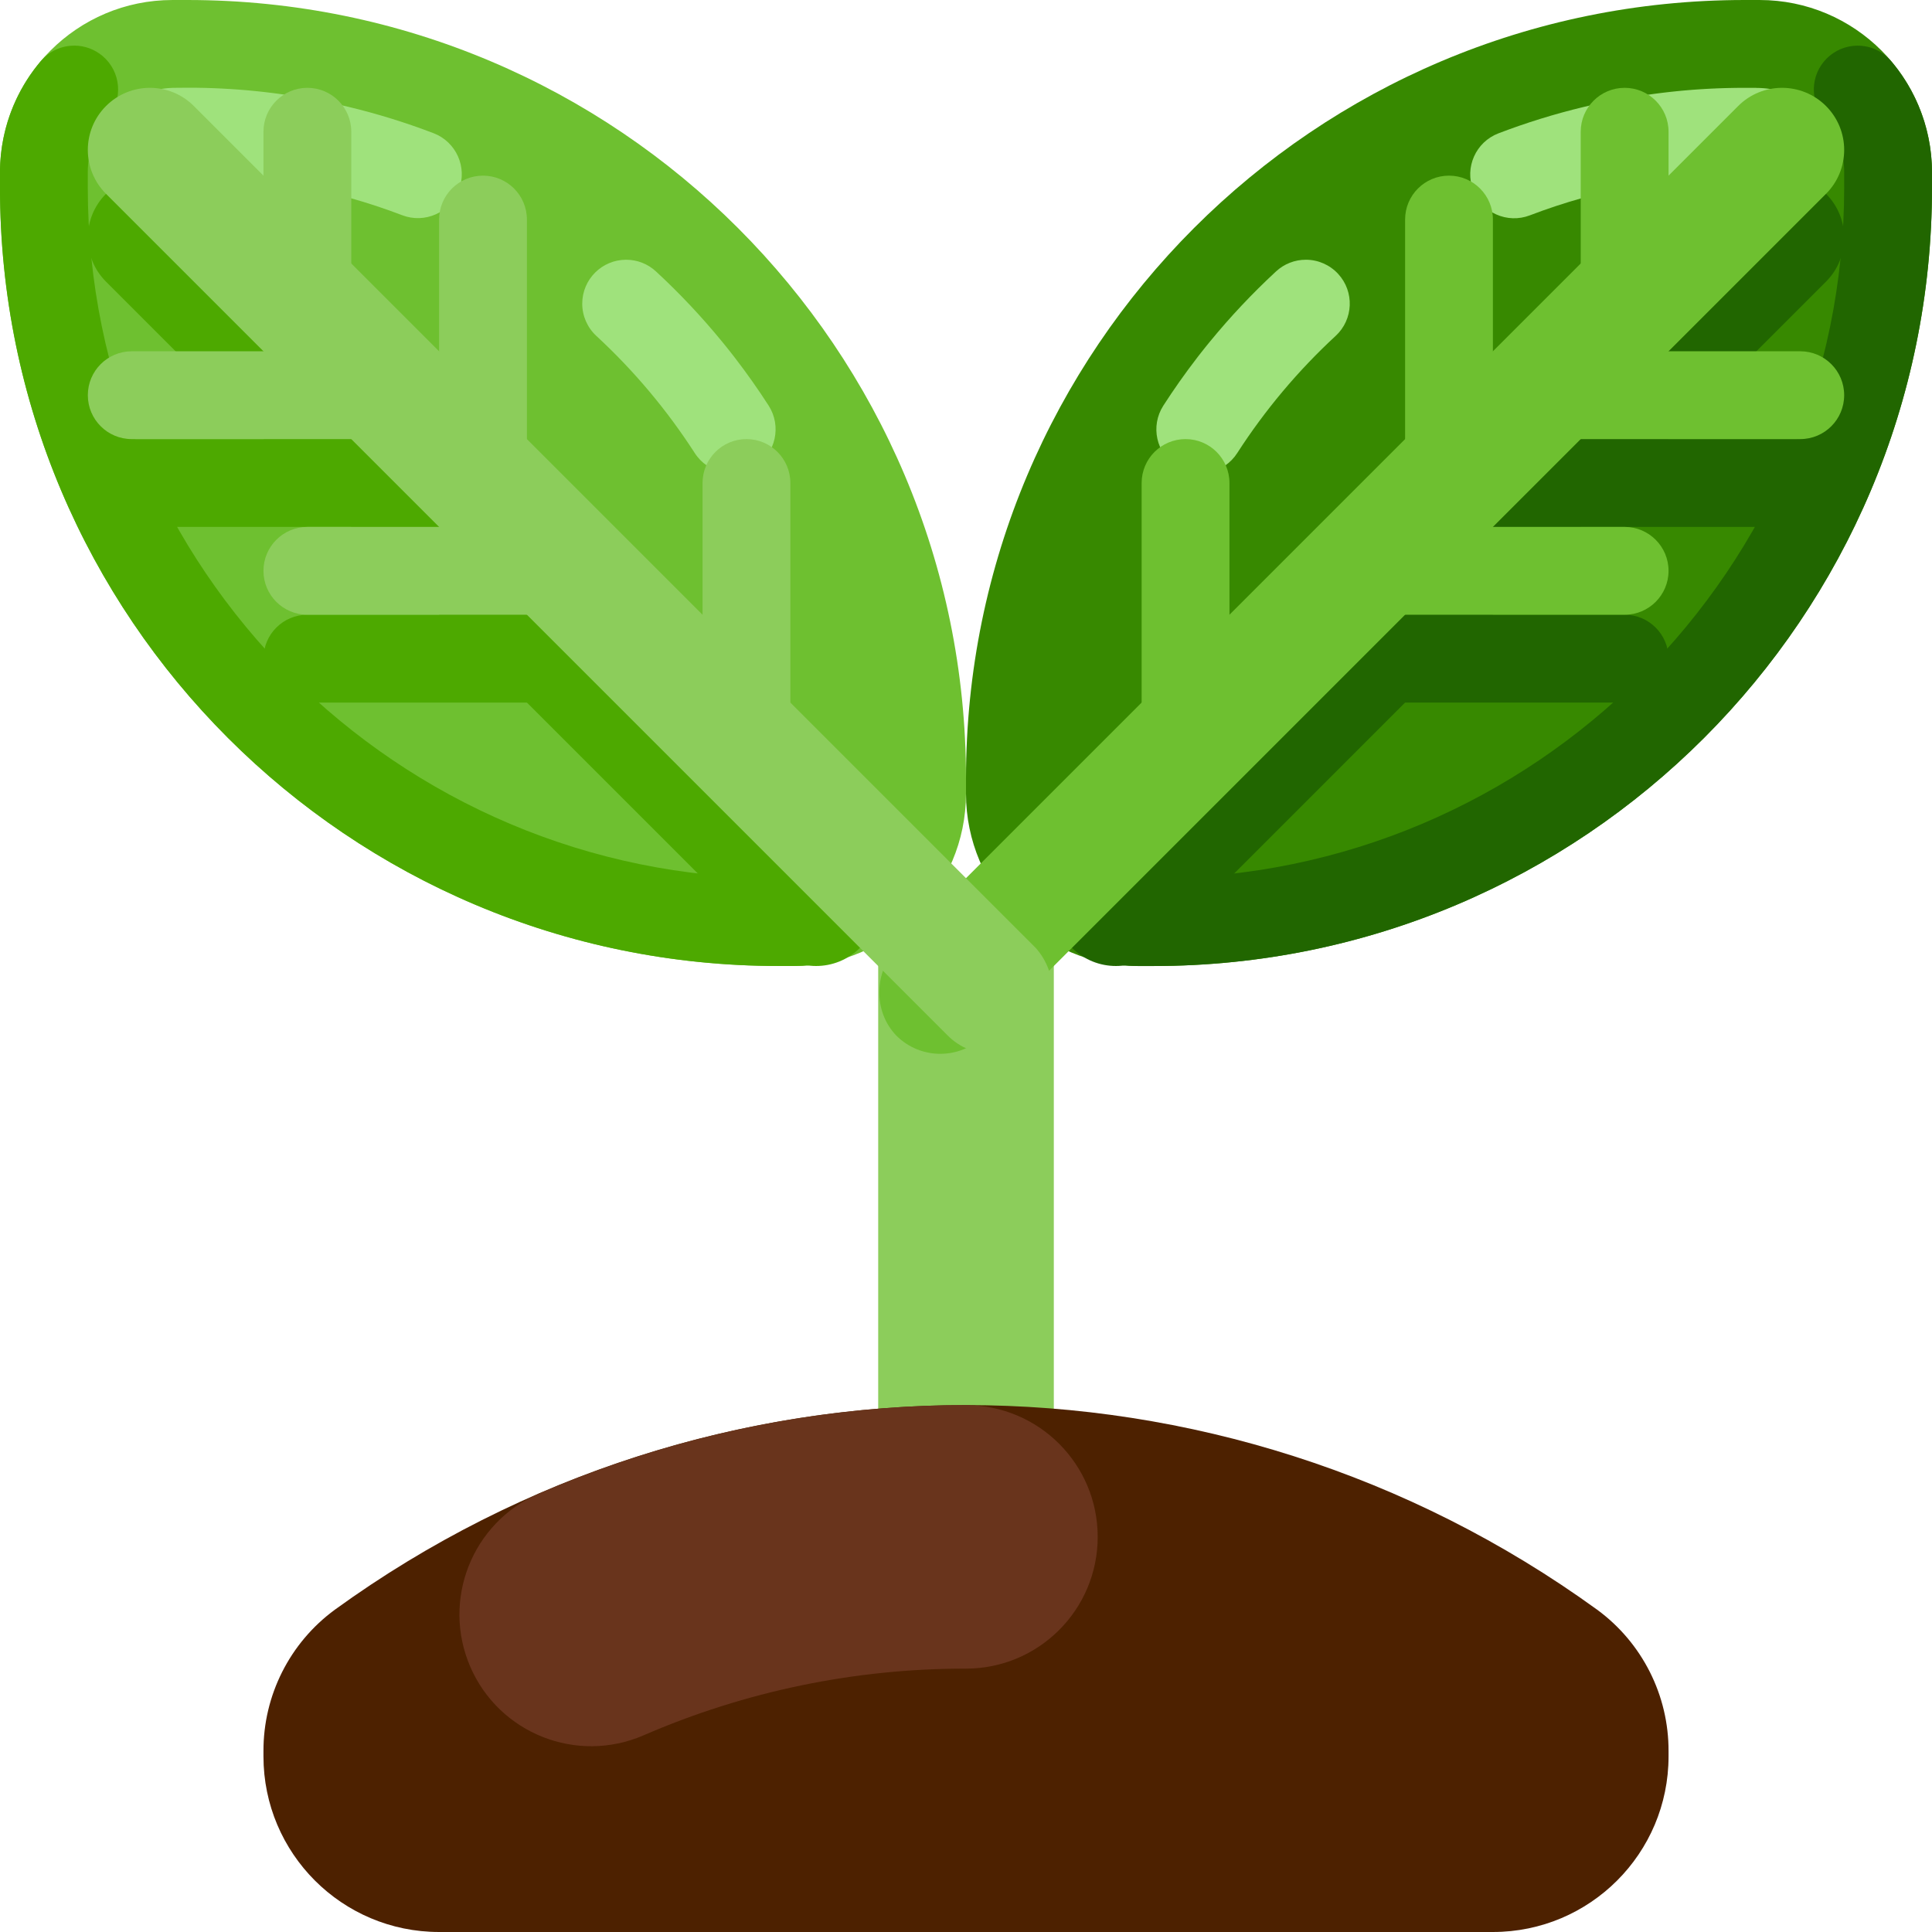
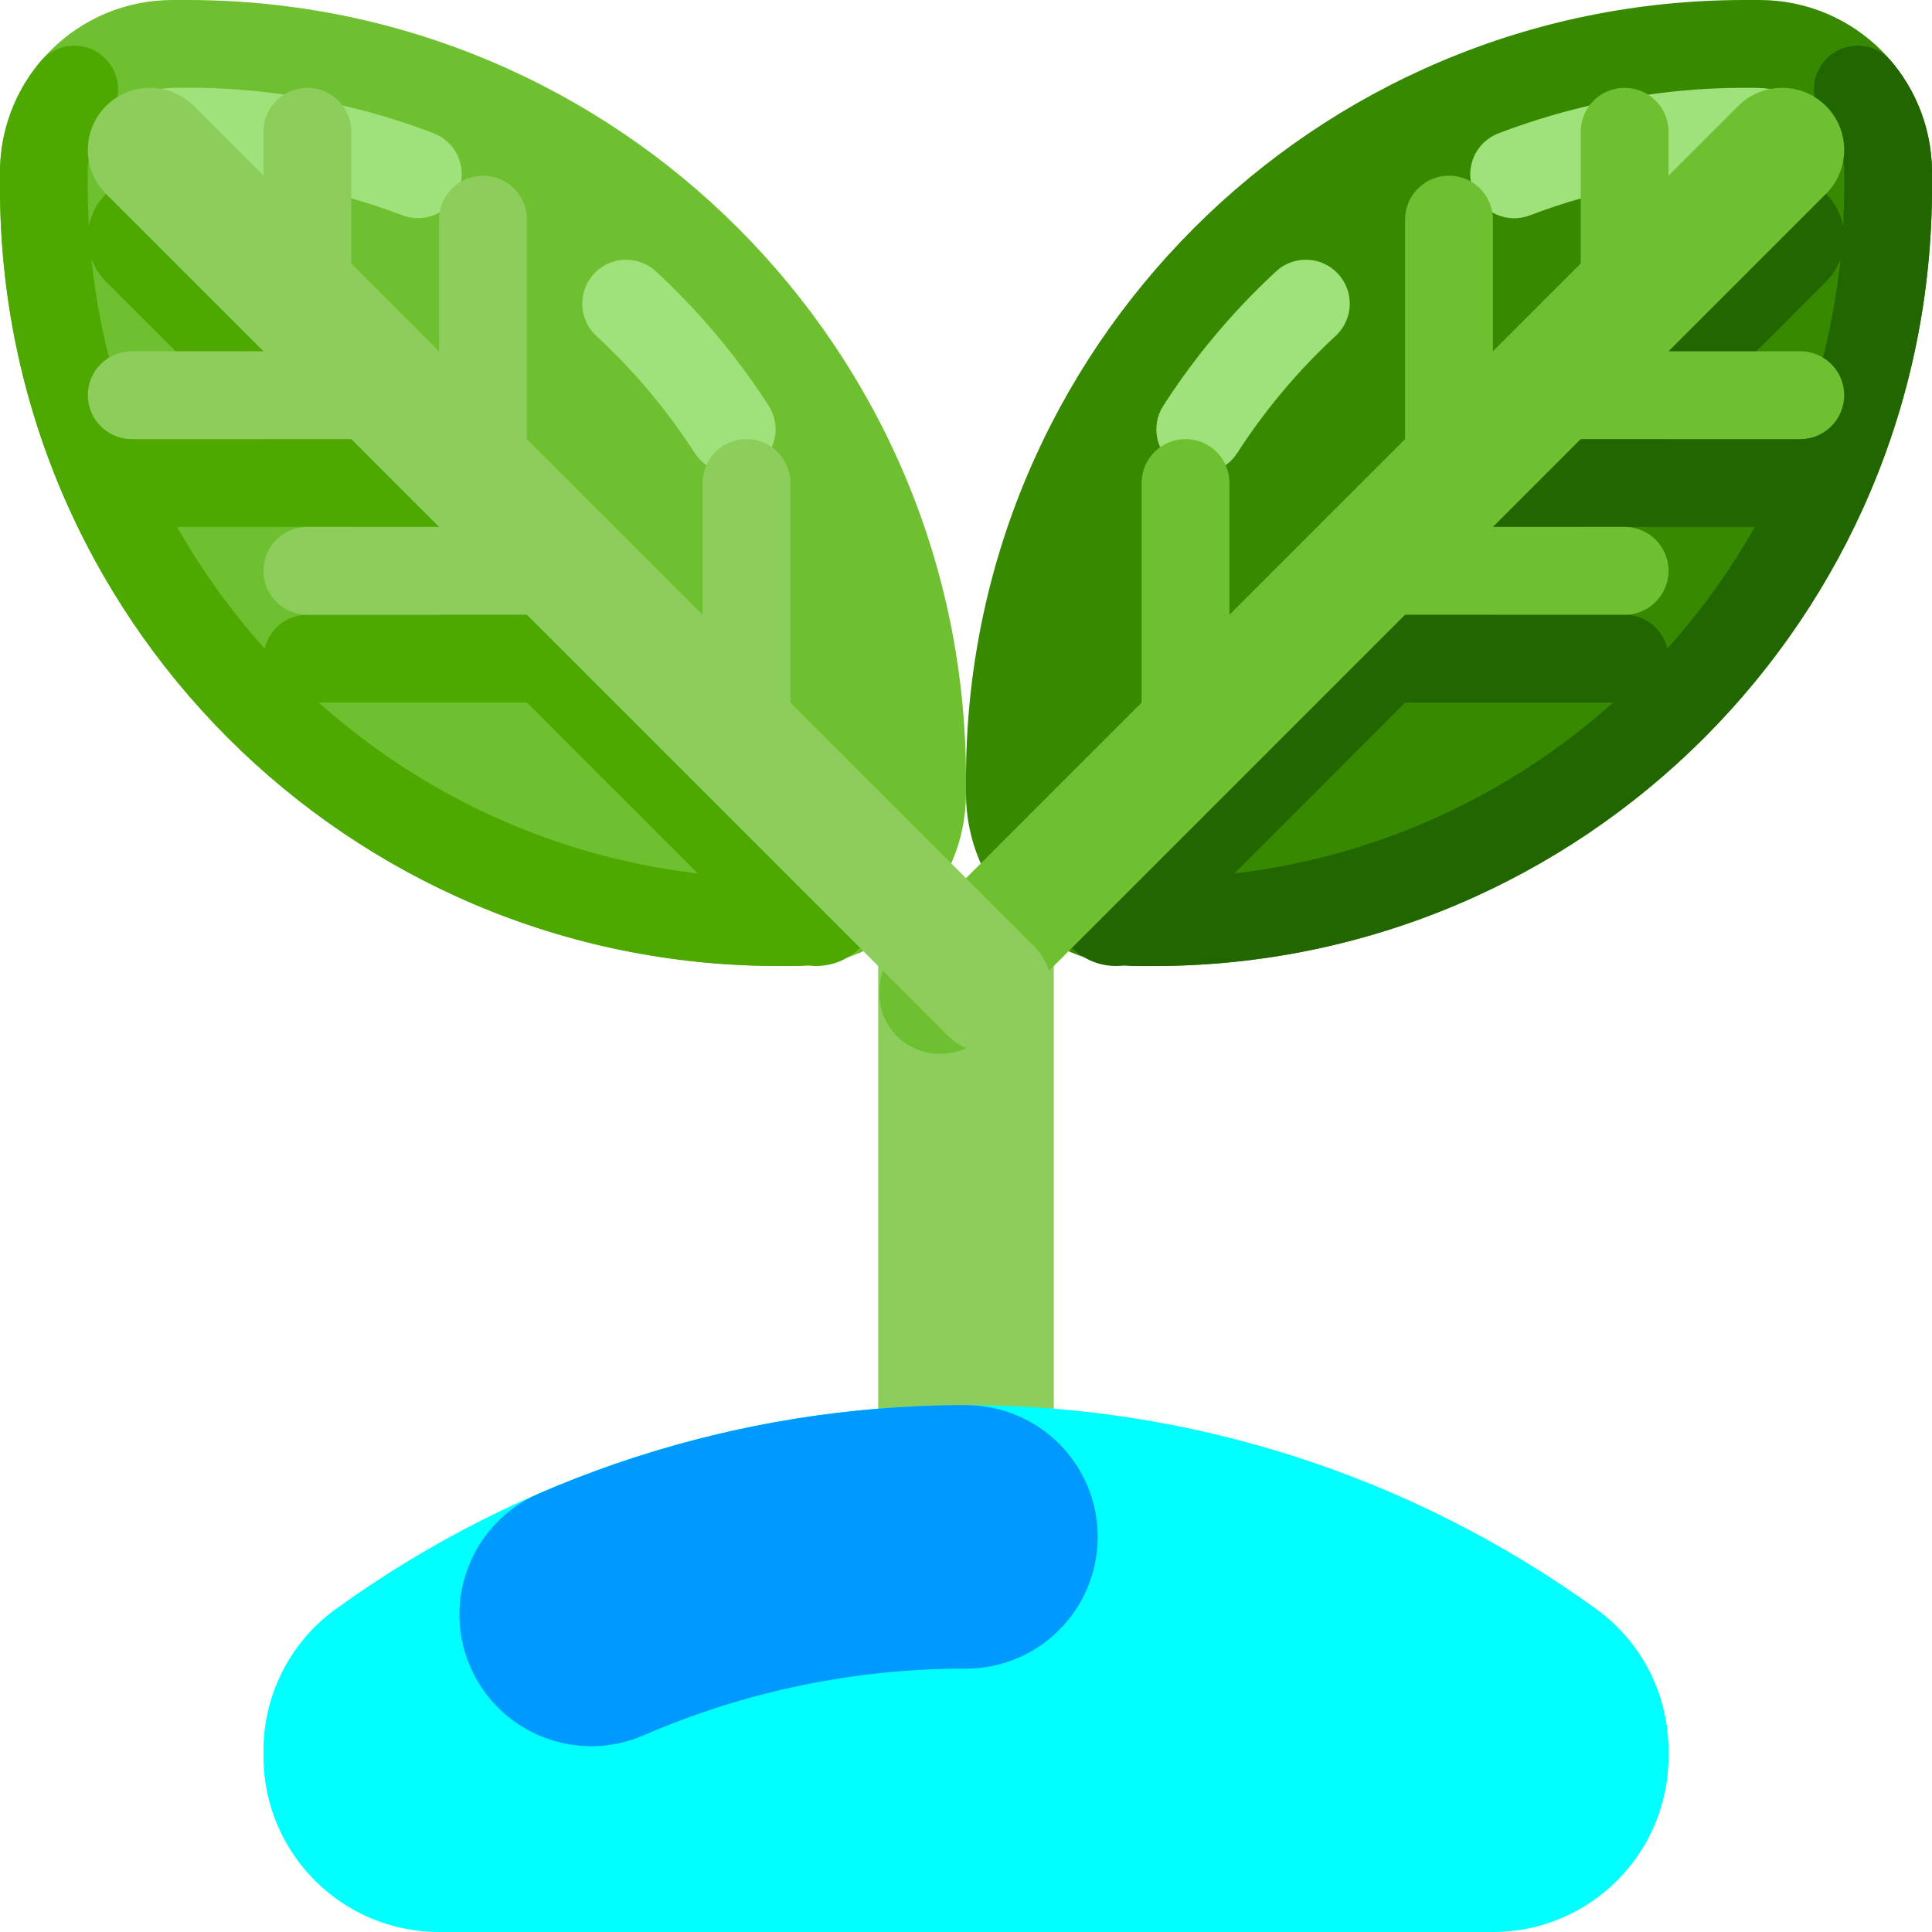
<svg xmlns="http://www.w3.org/2000/svg" height="512pt" viewBox="0 0 512.002 512" width="512pt">
  <path d="m256 232.727c12.855 0 23.273 10.422 23.273 23.273v232.727c0 12.852-10.418 23.273-23.273 23.273-12.852 0-23.27-10.422-23.27-23.273v-232.727c0-12.852 10.418-23.273 23.27-23.273zm0 0" fill="#8ccd5b" />
  <path d="m256 206.312c0-113.941 92.371-206.312 206.312-206.312h3.973c25.246 0 45.715 20.469 45.715 45.719v3.973c0 113.941-92.367 206.309-206.309 206.309h-3.973c-25.25 0-45.719-20.469-45.719-45.715zm0 0" fill="#378900" />
  <path d="m477.094 139.637h-69.82c-6.426 0-11.637-5.211-11.637-11.637s5.211-11.637 11.637-11.637h69.82c6.426 0 11.633 5.211 11.633 11.637s-5.207 11.637-11.633 11.637zm0 0" fill="#216600" />
  <path d="m430.547 186.184h-69.816c-6.43 0-11.637-5.211-11.637-11.637s5.207-11.637 11.637-11.637h69.816c6.426 0 11.637 5.211 11.637 11.637s-5.211 11.637-11.637 11.637zm0 0" fill="#216600" />
  <path d="m284.094 227.906 158.09-158.086 18.453-18.453c6.426-6.426 16.844-6.426 23.273 0 6.426 6.426 6.426 16.844 0 23.273l-18.453 18.453-158.09 158.086c-6.426 6.426-16.848 6.426-23.273 0-6.254-6.395-6.117-16.746 0-23.273zm0 0" fill="#216600" />
  <path d="m346.066 68.832c-2.93-.004-5.75 1.102-7.895 3.09l-.004.008-.125.113-.012.008c-6.172 5.723-11.949 11.855-17.285 18.363l-.012.008c-.035.047-.07.09-.105.133l-.004.004c-.074.094-.148.184-.223.273l-.016.02c-.031.035-.062.074-.094.113l-.02.023c-.07.09-.141.176-.215.266l-.02.027c-.031.035-.059.07-.086.105l-.023.027c-.07.09-.141.176-.215.262l-.023.031c-.027.031-.051.066-.078.098l-.031.039-.086.105-.02.027c-.031.039-.066.078-.098.121l-.039.047c-.02.027-.043.055-.066.082l-.035.047c-.023.031-.051.062-.074.09l-.031.039c-.031.043-.062.082-.094.121-.016.02-.027.035-.043.051-.016.023-.039.051-.055.074l-.051.062c-.016.02-.035.043-.051.066-.02.02-.039.047-.059.07-.027.035-.055.066-.078.102l-.055.066-.043.055-.059.074-.035.043-.211.266-.031.043-.062.082-.031.039c-.074.094-.148.188-.223.281l-.02.023c-.02.027-.047.066-.07.094l-.02.023c-.082.105-.156.203-.238.309l-.004.004c-.027.035-.051.066-.078.102l-.012.012c-.105.141-.219.289-.328.43-3.141 4.078-6.105 8.289-8.898 12.625-3.461 5.418-1.879 12.613 3.539 16.074 5.406 3.453 12.59 1.879 16.055-3.52 7.355-11.41 16.121-21.848 26.09-31.059 4.719-4.363 5.008-11.727.645-16.445-2.203-2.383-5.301-3.738-8.547-3.738zm119.391-45.559h-3.32c-.031 0-.07 0-.102 0h-.344l-.082.004h-.484l-.094.004h-.047c-.043 0-.078 0-.121 0h-.199l-.105.004h-.195l-.09.004h-.277l-.066.004h-.227l-.055.004h-.141l-.113.004h-.027c-.051 0-.094 0-.145 0l-.027.004c-.039 0-.078 0-.113 0h-.047l-.094.004h-.137l-.066.004h-.137l-.086.004h-.145l-.051.004h-.145l-.109.004h-.027l-.141.004h-.004c-.047 0-.094.004-.141.004h-.039l-.102.004h-.059l-.082.004h-.059l-.082.004h-.062l-.082.004h-.059l-.078.004h-.062l-.086.004h-.055l-.082.004h-.062l-.086.004h-.055l-.094.004h-.047l-.137.004-.043.004-.102.004h-.051l-.086.004h-.055l-.09.004-.055.004h-.086l-.059.004-.078.004h-.066l-.074.004h-.062l-.078.004-.066.004h-.082l-.055.004-.098.004h-.043c-.051.004-.094.008-.141.008h-.012l-.129.004-.051.004-.09.004-.055.004-.082.004h-.062l-.078.004-.066.004-.07.004h-.066l-.078.004-.062.004-.086.004h-.051l-.098.008h-.043c-.031.004-.066.004-.098.004l-.047.004-.137.008h-.047l-.09.004-.066.004-.148.008-.062.004-.078.004-.062.004-.141.008-.074.004h-.062l-.074.008h-.062l-.078.004-.062.004-.074.004-.141.008-.062.004c-.047.004-.098.008-.145.008l-.066.004-.211.012-.066.008-.211.012-.066.004-.074.004-.141.008-.066.004-.07.004-.066.004-.074.004-.066.004-.07.004-.082.008c-.043 0-.082.004-.125.008l-.066.004-.141.008-.066.004-.141.008-.07.008-.066.004-.074.004-.066.004-.074.008-.062.004-.078.004-.062.004-.082.008-.055.004-.094.004-.047.004c-.047.004-.082.008-.129.012h-.035c-.031.004-.078.008-.109.008l-.062.004-.082.008-.059.004-.078.004-.062.008-.078.004-.062.004-.07.008-.07.004-.074.008-.062.004-.082.004-.055.008-.09.004-.051.004-.141.012-.125.012h-.012l-.141.012-.039.004c-.031 0-.066.004-.098.008l-.059.004-.082.008-.062.004-.074.008-.062.004-.078.008-.062.004-.074.008-.066.004-.074.008-.066.004-.074.008-.059.004-.09.008-.051.004-.102.012h-.039l-.133.012-.062.008-.078.008-.062.004-.074.008-.062.004-.078.008-.062.008-.074.008-.062.004-.082.008-.055.004-.082.008-.059.008-.082.008-.059.004-.078.008-.059.004-.078.008-.109.012-.086.008-.059.008-.078.004-.062.008-.074.008-.07.008-.066.008-.07.008-.066.004-.074.008-.066.008-.07.008-.062.008-.074.004-.066.008-.07.008-.078.008-.059.008c-.027 0-.074.004-.102.008l-.035.004c-.047.004-.09.012-.137.016l-.047.004-.09.012-.062.004-.074.008-.066.008-.074.008-.062.008-.211.023-.062.004-.078.012-.062.004-.078.012-.059.004-.082.012-.055.004-.105.012-.031.004-.137.016-.047.004-.09.012-.059.008-.078.008-.062.008-.078.008-.059.008-.078.008-.062.008-.074.008-.062.008-.074.008-.062.008-.082.012-.055.004-.086.012-.055.004-.098.016-.035.004-.137.016-.039.004c-.035.004-.066.008-.102.012l-.047.008c-.031.004-.059.004-.09.008l-.137.02-.059.008-.078.008-.059.008-.082.012-.055.004-.082.012-.059.008-.082.012-.055.004-.086.012-.051.008-.098.012-.039.004-.137.02-.047.004-.09.012-.137.02-.059.008-.078.012-.059.004-.078.012-.062.008-.078.012-.137.02-.059.008-.082.008-.055.008-.086.012-.152.023-.035.004c-.047.008-.09.012-.137.02h-.016l-.125.02-.027.004-.105.016-.047.004-.094.012-.047.008-.086.012-.059.008-.082.012-.051.008-.086.012-.055.008-.086.012-.051.008-.086.012-.152.023-.035.004c-.094.016-.18.027-.273.039l-.043.008c-.031.004-.062.008-.09.012l-.059.008-.082.016-.051.004-.086.016-.051.008-.09.012-.047.008-.09.012-.051.008-.09.016-.043.004-.141.023-.102.016-.035.004c-.039.008-.078.012-.121.02l-.023.004-.129.02-.035.008-.098.012-.051.008-.09.016-.047.008-.09.012-.141.023-.043.008-.09.016-.047.004-.094.016-.043.008-.098.016-.039.008-.137.02-.277.047h-.008l-.129.02-.027.004-.109.02-.039.008-.098.016-.039.004-.098.016-.043.008-.141.023-.09.016-.043.008-.105.016-.031.008-.125.02h-.008c-.145.027-.277.051-.418.074l-.023.004-.113.02-.035.004-.102.02-.039.004c-.031.008-.062.012-.098.02l-.039.004-.137.027-.102.016-.035.008-.105.016-.031.008c-.043.008-.074.012-.117.02l-.02.004c-.141.023-.27.047-.41.074l-.035.004-.102.02-.039.008-.098.016-.043.008-.094.02-.043.004-.094.02-.141.023-.035.008c-.039.008-.074.016-.109.02l-.027.008-.121.02-.016.004c-.141.027-.273.051-.414.078h-.016l-.121.023-.027.004-.109.023-.027.004-.109.023-.031.004c-.035.008-.07.012-.105.02l-.031.008-.109.02-.027.004-.109.023-.027.004-.129.023-.004.004c-.141.027-.277.051-.418.078l-.012.004-.125.023-.023.004-.113.023-.023.004c-.035.008-.078.016-.113.023l-.027.004-.105.023-.035.004-.105.023-.027.004-.113.023-.023.004-.129.027h-.008c-.137.027-.277.059-.414.086h-.004c-.047.008-.086.02-.133.027l-.016.004-.117.023-.031.008-.105.02-.031.008c-.035.008-.07.012-.105.02l-.031.008c-.035.008-.074.016-.109.023l-.023.004c-.035.008-.082.02-.117.023l-.02.004c-.23.051-.457.098-.688.145l-.008.004-.129.027-.02.004-.113.023-.027.008-.109.023-.027.004-.113.027-.156.031c-.234.051-.457.102-.688.152h-.004l-.133.027-.012.004c-.047.012-.082.02-.125.027l-.012.004-.125.027-.016.004-.125.027-.012.004-.125.027-.012.004c-.277.059-.547.121-.824.184l-.012.004-.125.031h-.008l-.125.031-.02.004-.121.027-.012.004c-.367.082-.73.168-1.098.258h-.004l-.133.031h-.004c-7.664 1.84-15.199 4.172-22.559 6.988-6 2.301-9 9.027-6.703 15.031 2.301 6 9.031 9 15.031 6.699 18.164-6.945 37.453-10.496 56.898-10.465h3.137c.152-.008.309.008.453.055 5.934 2.465 12.746-.348 15.207-6.285 2.461-5.926-.34-12.727-6.266-15.199-.234-.098-.473-.191-.715-.285h-.004l-.062-.023v-.004l-.066-.023h-.004l-.062-.023h-.004l-.062-.023-.004-.004-.062-.02-.004-.004-.062-.023h-.008l-.059-.023h-.012l-.055-.023-.07-.023-.008-.004-.129-.043-.008-.004-.07-.023-.055-.016-.07-.023-.008-.004-.07-.023-.055-.016-.016-.008-.051-.016-.016-.004-.051-.02-.016-.004-.055-.016-.012-.004-.055-.016-.016-.004-.051-.02-.016-.004-.055-.016-.016-.004-.051-.016-.02-.008-.047-.016-.023-.004-.047-.016-.023-.004-.047-.016-.023-.004-.07-.023-.047-.012-.023-.008-.047-.012-.023-.008-.047-.012-.023-.008-.047-.012-.02-.008-.051-.012-.023-.008-.047-.012-.023-.004-.047-.016-.023-.004-.047-.012-.023-.008-.047-.012-.023-.008-.043-.008-.027-.008-.043-.012-.027-.008-.043-.008-.027-.008-.039-.012-.031-.008-.039-.008-.031-.008-.039-.008-.031-.008-.043-.012-.031-.004-.039-.012-.031-.008-.039-.008-.027-.008-.043-.008-.031-.008-.043-.008-.027-.008-.043-.008-.031-.008-.039-.008-.027-.008-.043-.008-.027-.008-.07-.012-.051-.012-.023-.004-.047-.012-.023-.004-.051-.012-.07-.012-.023-.008-.051-.008-.023-.004-.051-.012-.094-.016-.051-.012-.023-.004-.051-.008-.07-.012-.027-.004-.047-.012-.023-.004-.051-.008-.02-.004-.051-.008-.027-.004-.141-.023-.051-.008-.07-.012-.027-.004-.051-.008-.016-.004-.051-.016h-.02l-.055-.008-.016-.004-.055-.008-.02-.004-.055-.008h-.02l-.055-.012h-.02l-.055-.008-.02-.004-.055-.008h-.02l-.055-.008-.02-.004-.059-.004-.016-.004-.059-.008h-.016l-.055-.008-.02-.004-.059-.008h-.016l-.059-.008h-.016l-.059-.008-.016-.004-.059-.004-.02-.004-.059-.004-.012-.004-.062-.004-.012-.004-.062-.004h-.012l-.062-.008h-.016l-.062-.008h-.012l-.062-.008h-.012l-.062-.004-.012-.004-.066-.004h-.012l-.062-.008h-.008l-.066-.004-.008-.004-.066-.004h-.008l-.066-.004h-.012l-.062-.008h-.012l-.066-.004h-.012l-.062-.004h-.012l-.066-.004-.008-.004-.066-.004h-.012l-.066-.004h-.008l-.066-.004h-.012l-.066-.004h-.008l-.066-.004h-.012l-.066-.004h-.078l-.008-.004h-.078l-.066-.004h-.008l-.07-.004h-.086l-.066-.004h-.086l-.066-.004h-.238l-.074-.004h-.156v.004zm0 0" fill="#9fe27c" />
  <path d="m492.32 12.094c-6.43.004-11.637 5.215-11.633 11.641.004 2.75.977 5.41 2.75 7.508 3.441 4.039 5.316 9.172 5.293 14.477v3.973c0 100.926-82.113 183.035-183.039 183.035h-3.973c-1.359.004-2.715-.117-4.051-.359-6.324-1.141-12.375 3.059-13.52 9.383-1.141 6.32 3.055 12.371 9.375 13.516 1.828.332 3.672.551 5.523.656h.004l.059.004h.008l.059.004h.008l.059.004h.004c.102.008.207.012.309.016h.016l.047.004h.023l.043.004h.023l.043.004h.094l.043.004h.023c.051.004.102.004.152.008h.098l.035.004h.102l.039.004h.102l.035.004h.137l.027.004h.109l.035.004h.137l.039.004h.176l.066.004h.281l.027.004h4.184c113.941 0 206.312-92.371 206.312-206.312v-4.141l-.004-.043v-.391l-.004-.059v-.168l-.004-.043v-.102l-.004-.039v-.148l-.004-.023v-.066l-.004-.023v-.148l-.004-.039v-.07l-.004-.031v-.07l-.004-.043v-.094c-.004-.023-.004-.047-.004-.07v-.016l-.004-.055v-.023l-.004-.047v-.07l-.004-.027v-.043l-.004-.027v-.07l-.004-.043v-.027l-.004-.039v-.031l-.004-.066v-.027l-.004-.039v-.035l-.004-.035-.004-.031v-.039l-.004-.031v-.035l-.004-.035v-.035l-.004-.035v-.035l-.004-.031-.004-.039v-.031l-.004-.051-.004-.043v-.043l-.004-.027-.004-.043v-.031l-.004-.035v-.031l-.004-.039-.004-.031v-.035l-.008-.07v-.035l-.004-.027-.004-.043v-.004l-.008-.098v-.031l-.004-.035-.004-.031v-.035l-.008-.07-.004-.031v-.039l-.004-.031-.004-.035-.004-.031v-.039l-.004-.027-.004-.039v-.027l-.012-.105-.004-.039v-.031l-.004-.039-.004-.023-.004-.043-.004-.027-.004-.043v-.02l-.004-.047-.004-.02-.004-.047v-.02l-.008-.051v-.004c-.008-.059-.012-.113-.02-.172v-.02l-.004-.043-.004-.023-.004-.043-.004-.023-.004-.043-.004-.027-.004-.039-.004-.023-.004-.043v-.023l-.008-.047v-.004c-.004-.059-.012-.117-.02-.172v-.02l-.008-.047v-.02l-.008-.043-.004-.023-.004-.047-.004-.02-.004-.047-.004-.02-.004-.047-.004-.012c-.012-.082-.02-.16-.031-.242v-.004c-.004-.016-.004-.035-.008-.051v-.016l-.008-.051-.004-.016-.004-.047-.012-.07v-.016l-.008-.051v-.008c-.02-.125-.035-.246-.055-.371v-.004l-.008-.059v-.008l-.012-.059v-.004c-.023-.145-.043-.293-.066-.438l-.012-.062v-.004l-.012-.059v-.004c-1.332-8.148-4.855-15.781-10.191-22.082-2.211-2.621-5.465-4.129-8.891-4.125zm0 0" fill="#216600" />
  <g fill="#6ec030">
    <path d="m237.551 251.18 223.086-223.086c6.426-6.426 16.844-6.426 23.273 0 6.426 6.426 6.426 16.848 0 23.273l-18.453 18.453-204.637 204.633c-6.426 6.426-16.844 6.426-23.273 0-6.137-6.375-5.91-16.68.004-23.273zm0 0" />
    <path d="m430.547 93.094c-6.426 0-11.637-5.211-11.637-11.637v-46.547c0-6.426 5.211-11.637 11.637-11.637s11.637 5.211 11.637 11.637v46.547c0 6.426-5.211 11.637-11.637 11.637zm0 0" />
    <path d="m314.184 209.453c-6.426 0-11.637-5.207-11.637-11.633v-69.82c0-6.426 5.211-11.637 11.637-11.637 6.426 0 11.637 5.211 11.637 11.637v69.82c0 6.426-5.211 11.633-11.637 11.633zm0 0" />
    <path d="m384 139.637c-6.426 0-11.633-5.211-11.633-11.637v-69.816c0-6.426 5.207-11.637 11.633-11.637 6.43 0 11.637 5.211 11.637 11.637v69.816c0 6.426-5.207 11.637-11.637 11.637zm0 0" />
    <path d="m477.094 116.363h-69.82c-6.426 0-11.637-5.207-11.637-11.637 0-6.426 5.211-11.633 11.637-11.633h69.82c6.426 0 11.633 5.207 11.633 11.633 0 6.43-5.207 11.637-11.633 11.637zm0 0" />
    <path d="m430.547 162.91h-69.816c-6.43 0-11.637-5.211-11.637-11.637 0-6.426 5.207-11.637 11.637-11.637h69.816c6.426 0 11.637 5.211 11.637 11.637 0 6.426-5.211 11.637-11.637 11.637zm0 0" />
    <path d="m256 206.312c0-113.941-92.367-206.312-206.309-206.312h-3.973c-25.246 0-45.715 20.469-45.715 45.719v3.973c0 113.941 92.367 206.309 206.309 206.309h3.973c25.25 0 45.715-20.469 45.715-45.715zm0 0" />
  </g>
  <path d="m34.91 116.363h69.82c6.426 0 11.637 5.211 11.637 11.637s-5.211 11.637-11.637 11.637h-69.82c-6.426 0-11.633-5.211-11.633-11.637s5.207-11.637 11.633-11.637zm0 0" fill="#4da900" />
  <path d="m81.457 162.91h69.816c6.43 0 11.637 5.211 11.637 11.637s-5.211 11.637-11.637 11.637h-69.816c-6.426 0-11.637-5.211-11.637-11.637s5.211-11.637 11.637-11.637zm0 0" fill="#4da900" />
  <path d="m227.91 227.906-158.09-158.086-18.453-18.453c-6.426-6.426-16.844-6.426-23.273 0-6.426 6.426-6.426 16.844 0 23.273l18.453 18.453 158.09 158.086c6.426 6.426 16.848 6.426 23.273 0 6.426-6.426 6.426-16.844 0-23.273zm0 0" fill="#4da900" />
  <path d="m165.938 68.832c-6.426 0-11.637 5.207-11.637 11.637-.004 3.242 1.352 6.344 3.734 8.547 9.969 9.211 18.734 19.648 26.09 31.059 3.48 5.402 10.68 6.961 16.082 3.48 5.383-3.465 6.953-10.633 3.512-16.035-2.793-4.336-5.758-8.547-8.898-12.625-.109-.141-.223-.289-.332-.43l-.008-.012c-.027-.035-.051-.066-.078-.102l-.004-.004c-.082-.105-.156-.203-.238-.309l-.02-.023c-.023-.027-.051-.066-.074-.094l-.016-.023c-.074-.094-.148-.188-.223-.281l-.031-.039-.062-.082-.035-.043-.207-.266-.035-.043-.059-.074-.043-.055-.055-.066c-.027-.035-.055-.07-.078-.102-.02-.023-.039-.051-.059-.07-.016-.023-.035-.047-.051-.066l-.051-.062c-.02-.023-.039-.051-.059-.074-.012-.016-.023-.031-.039-.051-.031-.039-.062-.078-.094-.121l-.031-.039c-.027-.027-.051-.059-.074-.09l-.039-.047c-.02-.027-.043-.055-.062-.082l-.039-.047c-.035-.043-.066-.082-.098-.125l-.02-.023-.086-.105-.031-.039c-.027-.031-.055-.066-.082-.098l-.023-.031c-.07-.086-.141-.176-.211-.262l-.023-.027c-.027-.035-.055-.07-.086-.105l-.023-.027c-.07-.09-.141-.176-.211-.266l-.02-.023c-.031-.039-.062-.078-.094-.113l-.016-.02c-.074-.09-.148-.18-.223-.273l-.004-.004c-.035-.043-.07-.09-.105-.133l-.012-.008c-5.336-6.508-11.113-12.645-17.285-18.363l-.012-.008-.125-.117-.004-.004c-2.145-1.988-4.965-3.094-7.895-3.09zm-119.391-45.559h-.23l-.074.004h-.16l-.066.004h-.086l-.07.004h-.086l-.066.004h-.012l-.066.004h-.086l-.066.004h-.008l-.066.004h-.012l-.066.004h-.012l-.066.004h-.008l-.066.004h-.012l-.066.004h-.008l-.066.004h-.012l-.066.004-.008.004-.066.004-.012-.004-.062.004-.012.004-.066.004h-.008l-.066.004h-.008l-.066.008h-.008l-.066.004-.008.004-.062.004h-.016l-.062.008h-.012l-.062.004-.012.004-.062.004h-.016l-.059.008h-.016l-.062.008h-.012l-.062.008h-.012l-.062.008h-.016l-.059.008h-.016l-.059.008h-.016l-.059.008h-.016l-.059.008h-.02l-.055.008-.02.004-.059.008h-.016l-.059.008-.016.004-.059.004-.016.004-.059.008h-.016l-.059.008-.016.004-.059.008h-.016l-.059.012h-.016l-.055.008-.02.004-.055.008-.016.004-.055.008h-.02l-.055.012h-.02l-.051.008-.023.004-.051.008-.02.004-.051.008-.023.004-.051.008-.02.004-.047.008-.027.004-.051.012h-.02l-.051.012-.023.004-.051.008-.07.012-.027.008-.07.012-.051.008-.023.004-.047.012-.027.004-.07.012-.051.012-.023.004-.047.012-.023.004-.051.008-.023.008-.047.008-.027.004-.047.012-.023.004-.047.012-.027.004-.043.012-.027.004-.043.008-.031.008-.039.012-.031.004-.039.012-.031.004-.043.012-.027.008-.039.008-.031.008-.039.008-.031.008-.043.008-.031.008-.039.012-.031.004-.039.012-.031.008-.039.008-.027.008-.043.012-.027.008-.043.008-.027.008-.043.012-.023.008-.047.012-.023.004-.047.012-.023.008-.047.012-.023.008-.047.012-.023.004-.051.016-.02.004-.047.016-.023.004-.047.016-.023.004-.047.016-.023.004-.047.016-.023.004-.07.023-.047.012-.02.008-.051.012-.02.008-.051.016-.02.004-.051.016-.016.004-.055.02-.016.004-.051.016-.016.004-.055.016-.012.008-.055.016-.012.004-.055.016-.016.008-.051.016-.016.004-.055.02-.012.004-.059.016-.008.004-.07.023-.055.02-.07.023-.008.004-.129.043-.008.004-.07.023-.055.02-.07.023-.008.004-.059.023h-.008l-.062.023h-.004l-.062.023-.004.004-.062.023h-.004l-.062.023h-.004l-.062.023-.004.004c-.242.09-.48.184-.715.281-5.934 2.477-8.734 9.289-6.262 15.219 2.469 5.926 9.273 8.73 15.203 6.27.145-.047.301-.066.453-.059h3.137c19.449-.027 38.734 3.52 56.902 10.465 6 2.301 12.727-.699 15.027-6.699 2.301-6.004-.703-12.73-6.703-15.031-7.359-2.816-14.895-5.148-22.559-6.988l-.137-.031h-.004c-.367-.09-.73-.176-1.098-.258l-.008-.004-.125-.027-.141-.035h-.012l-.125-.031h-.012c-.277-.066-.547-.129-.824-.188l-.008-.004-.129-.027-.012-.004-.125-.027-.016-.004-.125-.027-.008-.004c-.047-.008-.082-.016-.129-.027l-.012-.004-.133-.027c-.234-.051-.457-.102-.688-.152l-.02-.004-.121-.023-.02-.004-.113-.027-.027-.004-.109-.023-.023-.008-.137-.027-.129-.027-.004-.004c-.234-.047-.457-.094-.691-.145l-.016-.004c-.035-.008-.086-.016-.121-.023l-.023-.004c-.035-.008-.074-.016-.109-.023l-.031-.008c-.035-.004-.07-.012-.105-.02l-.031-.008-.102-.02-.035-.008-.117-.023-.012-.004c-.047-.008-.09-.02-.137-.027-.141-.027-.277-.059-.418-.086h-.008l-.125-.027-.027-.004-.109-.023-.031-.004-.105-.02-.031-.008-.109-.023-.027-.004c-.035-.008-.074-.016-.109-.023l-.027-.004-.113-.023-.023-.004-.125-.023-.012-.004c-.141-.027-.277-.051-.414-.078l-.008-.004-.129-.023-.027-.004-.109-.023-.027-.004-.109-.02-.031-.008c-.035-.008-.07-.012-.105-.02l-.031-.004-.105-.023-.031-.004-.109-.02-.027-.008-.121-.023h-.016c-.141-.027-.273-.051-.414-.078l-.016-.004-.121-.02-.027-.008c-.035-.004-.07-.012-.105-.02l-.039-.008-.141-.023-.094-.02-.043-.004-.094-.02-.043-.008-.098-.016-.035-.008-.105-.02-.031-.004c-.141-.027-.273-.051-.414-.074l-.02-.004c-.039-.008-.074-.012-.117-.02l-.031-.008-.105-.016-.035-.008-.102-.016-.137-.027-.035-.004c-.039-.008-.066-.012-.102-.02l-.039-.004-.102-.02-.035-.004-.113-.02-.023-.004c-.141-.023-.273-.047-.414-.074h-.012l-.125-.02-.031-.008-.105-.016-.039-.008-.234-.039-.043-.008-.098-.016-.039-.004-.098-.016-.039-.008-.109-.02-.023-.004-.133-.02h-.004l-.277-.047-.031-.004-.105-.016-.043-.008-.234-.039-.043-.004-.094-.016-.043-.008-.094-.016-.047-.004-.09-.016-.047-.008-.09-.016-.051-.004-.098-.016-.035-.008-.129-.02-.023-.004c-.043-.004-.082-.012-.121-.02l-.035-.004-.102-.016-.043-.008-.098-.016-.043-.004-.09-.016-.051-.008-.09-.012-.047-.008-.086-.012-.051-.008-.09-.012-.051-.008-.082-.012-.055-.012c-.031-.004-.059-.008-.09-.012l-.047-.008c-.094-.012-.18-.023-.273-.039l-.031-.004-.102-.016-.055-.008-.086-.012-.051-.008-.086-.012-.328-.047-.086-.012-.051-.008-.094-.012-.043-.004-.105-.016-.031-.004-.121-.02h-.02c-.047-.008-.086-.012-.137-.02l-.031-.004-.152-.023-.09-.012-.051-.008-.082-.008-.062-.008-.078-.012-.137-.02-.059-.008-.078-.012-.059-.004-.078-.012-.062-.008-.078-.012-.055-.008-.094-.012-.047-.004-.133-.02-.039-.004-.098-.012-.055-.008-.086-.012-.051-.004-.086-.012-.137-.02-.055-.004-.082-.012-.059-.008-.082-.008-.191-.027c-.031-.004-.062-.004-.094-.008l-.043-.008c-.035-.004-.066-.008-.105-.012l-.035-.004-.137-.016-.035-.004-.102-.012-.137-.02-.059-.004-.078-.012-.066-.008-.07-.008-.062-.008-.078-.008-.059-.008-.078-.008-.062-.008-.074-.008-.062-.008-.078-.008-.059-.008-.09-.012-.047-.004-.137-.016-.035-.004-.102-.012-.055-.008-.086-.008-.055-.008-.082-.008-.059-.008-.078-.008-.062-.008-.074-.008-.066-.004-.07-.008-.066-.008-.074-.008-.066-.008-.07-.008-.066-.008-.086-.008-.051-.004c-.047-.008-.086-.012-.137-.016l-.031-.004c-.031-.004-.074-.008-.105-.012l-.059-.004-.078-.008-.133-.016-.074-.008-.066-.004-.07-.008-.066-.008-.07-.008-.066-.008-.07-.004-.07-.008-.066-.008-.078-.008-.059-.004-.082-.008-.059-.008-.086-.008-.109-.008-.074-.008-.062-.008-.078-.008-.059-.004-.082-.008-.059-.008-.082-.004-.055-.008-.082-.008-.062-.004-.074-.008-.062-.004-.078-.008-.062-.008-.074-.008-.062-.004-.078-.008-.062-.004-.133-.012-.039-.004-.102-.008-.051-.008-.09-.008-.059-.004-.074-.008-.066-.004-.074-.008-.066-.004-.074-.008-.062-.004-.078-.008-.062-.004-.074-.008-.062-.004-.082-.008-.059-.004c-.031-.004-.066-.004-.098-.008l-.039-.004-.141-.012h-.012l-.125-.008-.141-.012-.051-.004-.086-.008-.059-.004-.082-.008-.062-.004-.074-.008-.066-.004-.074-.004-.062-.008-.078-.004-.062-.004-.078-.008-.059-.004-.082-.004-.062-.004c-.031-.004-.078-.008-.105-.008l-.035-.004c-.051-.004-.086-.008-.133-.008l-.141-.012-.055-.004-.082-.008-.062-.004-.078-.004-.062-.004-.074-.008-.066-.004-.074-.004-.066-.004-.141-.008-.07-.008-.133-.008-.074-.004-.066-.004c-.043-.004-.082-.004-.125-.008l-.082-.008-.07-.004-.066-.004-.211-.012-.066-.004-.492-.027-.066-.004-.211-.012-.066-.004c-.047-.004-.098-.008-.145-.012h-.062l-.066-.004-.07-.004-.078-.004-.059-.004-.078-.004-.066-.004-.07-.004-.066-.004-.074-.004-.141-.008-.062-.004-.078-.004-.062-.004-.074-.004-.07-.004-.066-.004-.094-.004h-.047l-.137-.008h-.047c-.031-.004-.066-.004-.094-.008h-.047l-.094-.004-.055-.004-.086-.004h-.059l-.078-.004-.066-.004-.074-.004-.066-.004-.078-.004h-.062l-.078-.004-.059-.004-.09-.004h-.051l-.129-.008h-.008c-.051 0-.094-.004-.145-.004l-.043-.004-.098-.004h-.055l-.082-.004-.066-.004h-.078l-.062-.004-.074-.004h-.066l-.078-.004h-.059l-.086-.004-.055-.004h-.09l-.051-.004-.09-.004h-.051l-.102-.004h-.043l-.137-.004-.047-.004-.094-.004h-.055l-.086-.004h-.062l-.078-.004h-.059l-.082-.004h-.066l-.074-.004h-.062l-.082-.004h-.062l-.078-.004h-.059l-.086-.004h-.059l-.098-.004h-.039c-.051 0-.098 0-.145-.004h-.004l-.141-.004h-.137l-.051-.004h-.145l-.086-.004h-.059l-.082-.004h-.203l-.082-.004h-.152l-.047-.004c-.035 0-.074 0-.109 0h-.031c-.047-.004-.094-.004-.141-.004h-.145l-.043-.004h-.152l-.086-.004h-.281l-.062-.004h-.281l-.094-.004h-.188l-.145-.004h-.023c-.043 0-.074 0-.117 0h-.199l-.082.004h-.203l-.082-.004h-.484c-.031 0-.07 0-.102 0zm0 0" fill="#9fe27c" />
  <path d="m19.684 12.094c-3.426-.004-6.68 1.504-8.891 4.121-5.336 6.301-8.859 13.938-10.191 22.086l-.012.062v.004l-.008.059c-.023.148-.047.293-.07.441v.004l-.008.059-.004.008-.008.055v.008c-.016.121-.035.246-.051.367l-.004.012-.004.051-.004.016-.008.047v.02l-.008.047-.004.02-.004.047-.004.016c0 .02-.004.035-.008.051v.004c-.012.082-.02.164-.031.242v.012l-.008.051v.02l-.008.047v.02l-.008.043v.023l-.008.047v.016l-.008.047-.004.02c-.004.059-.012.113-.02.172v.004l-.004.047-.004.023-.004.043-.004.023-.004.043-.004.027-.004.039v.023l-.008.043v.027l-.004.043-.004.016c-.008.059-.012.117-.02.176v.004l-.004.051-.004.016-.004.047v.02l-.004.047-.004.023-.004.043-.004.023-.004.043v.027l-.004.039-.004.031-.004.039-.004.031-.004.07-.004.027-.004.043v.027l-.004.039-.004.027-.004.039v.031l-.004.035-.004.031-.004.039v.031l-.004.035-.004.031-.004.039v.031l-.008.098v.004l-.004.043-.004.023v.039l-.004.031-.004.035v.035l-.004.035v.035l-.004.031-.004.039v.031l-.004.039-.004.031v.039l-.004.043-.004.051v.031l-.004.039-.004.031v.035l-.004.035v.035l-.004.035v.035l-.004.031v.039l-.004.031v.039l-.004.031v.039l-.004.031v.066l-.004.027v.043l-.004.027v.043l-.004.027v.066l-.004.043v.031l-.004.043v.023l-.004.047v.094c-.004.023-.004.047-.004.07v.02l-.004.051v.066l-.004.031v.07l-.004.039v.07l-.004.031v.117l-.004.023v.137l-.004.027v.145l-.004.039v.172l-.004.047v.184l-.004.047v4.426c.004 113.941 92.371 206.309 206.312 206.309h4.355l.039-.004h.238l.027-.004h.145l.035-.004h.141l.035-.004h.109l.062-.004h.07l.031-.004h.137l.039-.004h.102l.039-.004h.023c.051 0 .102-.004.156-.004l.02-.004h.066l.047-.004h.023l.043-.004h.07l.02-.004h.062c.102-.008.207-.012.309-.016h.004l.059-.004h.012l.055-.004h.008l.062-.004c1.852-.105 3.699-.328 5.523-.656 6.328-1.137 10.535-7.184 9.398-13.512-1.137-6.324-7.188-10.531-13.512-9.395-.008 0-.02.004-.031.004-1.336.242-2.691.363-4.051.363h-3.973c-100.926 0-183.035-82.113-183.035-183.039v-3.973c-.027-5.301 1.852-10.438 5.289-14.473 4.148-4.91 3.535-12.25-1.375-16.398-2.098-1.773-4.758-2.75-7.508-2.75zm0 0" fill="#4da900" />
  <path d="m274.453 251.18-223.086-223.086c-6.426-6.426-16.844-6.426-23.273 0-6.426 6.426-6.426 16.848 0 23.273l18.453 18.453 204.637 204.633c6.426 6.426 16.844 6.426 23.27 0 6.141-6.375 5.914-16.68 0-23.273zm0 0" fill="#8ccd5b" />
  <path d="m81.457 23.273c6.426 0 11.637 5.211 11.637 11.637v46.547c0 6.426-5.211 11.633-11.637 11.633s-11.637-5.207-11.637-11.633v-46.547c0-6.426 5.211-11.637 11.637-11.637zm0 0" fill="#8ccd5b" />
  <path d="m197.82 116.363c6.426 0 11.637 5.211 11.637 11.637v69.82c0 6.426-5.211 11.633-11.637 11.633-6.426 0-11.637-5.207-11.637-11.633v-69.82c0-6.426 5.211-11.637 11.637-11.637zm0 0" fill="#8ccd5b" />
  <path d="m128.004 46.547c6.426 0 11.633 5.211 11.633 11.637v69.816c0 6.426-5.207 11.637-11.633 11.637-6.43 0-11.637-5.211-11.637-11.637v-69.816c0-6.426 5.207-11.637 11.637-11.637zm0 0" fill="#8ccd5b" />
  <path d="m34.91 93.094h69.82c6.426 0 11.637 5.207 11.637 11.633 0 6.43-5.211 11.637-11.637 11.637h-69.82c-6.426 0-11.633-5.207-11.633-11.637 0-6.426 5.207-11.633 11.633-11.633zm0 0" fill="#8ccd5b" />
  <path d="m81.457 139.637h69.816c6.43 0 11.637 5.211 11.637 11.637 0 6.426-5.211 11.637-11.637 11.637h-69.816c-6.426 0-11.637-5.211-11.637-11.637 0-6.426 5.211-11.637 11.637-11.637zm0 0" fill="#8ccd5b" />
-   <path d="m116.367 512h279.27c25.707 0 46.547-20.84 46.547-46.547v-1.359c.051-14.812-6.984-28.758-18.934-37.516-99.781-72.285-234.715-72.285-334.496 0-11.949 8.758-18.984 22.703-18.934 37.516v1.359c0 25.707 20.84 46.547 46.547 46.547zm0 0" fill="#4d2100" />
-   <path d="m256 372.363h-.246c-.066 0-.137 0-.203 0h-.039c-.07 0-.133 0-.203 0h-.039c-.07 0-.133 0-.207 0h-.023l-.211.004h-.492c-.07 0-.141 0-.211.004h-.031c-.074 0-.141 0-.215 0h-.004c-.074 0-.145 0-.219 0h-.02l-.211.004h-.031l-.203.004h-.273c-.07.004-.141.004-.215.004h-.004c-.07 0-.141 0-.215 0l-.027.004h-.242c-.07.004-.133.004-.199.004h-.039c-.07 0-.133.004-.207.004h-.02l-.215.004h-.008c-.074 0-.141 0-.215.004h-.027c-.07 0-.141 0-.207.004h-.031l-.207.004h-.027c-.074 0-.141.004-.215.004h-.012l-.211.004h-.02c-.074.004-.137.004-.211.004h-.031l-.203.004-.035.004c-.074 0-.137 0-.207.004h-.02c-.074 0-.148.004-.219.004h-.008l-.215.008h-.02l-.203.004h-.039c-.066.004-.133.004-.199.004l-.035.004-.203.004h-.035l-.195.008h-.016c-.074 0-.141.004-.211.004l-.027.004c-.07 0-.141.004-.207.004h-.027c-.07.004-.145.004-.215.008h-.02c-.07 0-.145.004-.219.008h-.004c-.074 0-.148.004-.227.004l-.004.004c-.07 0-.141.004-.215.004h-.023l-.203.008h-.039c-.066.004-.133.004-.199.008h-.027c-.074.004-.141.004-.211.008h-.012c-.07.004-.145.004-.211.008h-.02l-.207.008-.031.004c-.066 0-.137.004-.207.004l-.023.004c-.074 0-.137.004-.211.008h-.02c-.145.004-.285.012-.43.016h-.027c-.066.004-.137.008-.207.008l-.027.004c-.066 0-.137.004-.203.008h-.031l-.207.008h-.016l-.215.012h-.008c-.07 0-.141.004-.215.008h-.02l-.211.012h-.023l-.207.008-.027.004-.211.008h-.012c-.066.004-.141.008-.207.012h-.016c-.074.004-.137.004-.211.008l-.027.004-.203.008h-.031l-.199.012h-.031c-.07.004-.137.008-.207.012h-.004l-.207.012h-.027c-.07.004-.137.008-.203.012h-.031l-.199.012h-.039l-.203.012h-.008l-.219.012h-.004c-.07.004-.148.008-.219.012h-.016l-.203.012h-.035c-.066.004-.137.008-.203.012l-.02.004c-.07.004-.145.008-.215.012h-.004c-.145.008-.293.016-.441.023h-.016l-.215.016h-.016l-.215.012h-.008c-.152.012-.293.02-.445.027h-.008l-.215.016h-.016c-.066.004-.145.008-.211.012l-.02.004c-.07.004-.141.008-.211.012h-.012c-.074.004-.145.008-.219.016-.07.004-.148.008-.219.012l-.012.004-.211.012-.023.004c-.066.004-.141.008-.207.012h-.02l-.211.016h-.008c-.145.012-.285.02-.434.031h-.02l-.211.016h-.016l-.207.016h-.023l-.434.031h-.004c-.07.004-.145.012-.215.016h-.016l-.207.02h-.02c-.07.004-.141.012-.211.016h-.012c-.141.012-.289.023-.43.031l-.016.004-.203.016h-.031l-.203.016-.016.004c-.219.016-.438.031-.656.051h-.012l-.211.02h-.012l-.215.016h-.008c-.148.016-.289.027-.438.039h-.004c-.078.004-.145.012-.219.016l-.008.004c-.074.004-.141.012-.215.016l-.012.004c-.223.016-.434.035-.656.055h-.008l-.211.02h-.016c-.074.008-.137.012-.207.02h-.016c-.219.02-.438.039-.656.062h-.004l-.215.02h-.008l-.215.02h-.004c-.223.02-.441.043-.66.062h-.004l-.215.02-.012.004c-.289.027-.582.055-.871.082l-.008.004c-.293.027-.578.059-.871.086h-.008l-.211.023h-.012c-28.891 2.988-57.152 10.387-83.797 21.945-17.68 7.688-25.781 28.254-18.094 45.934 7.684 17.664 28.219 25.766 45.891 18.109 26.965-11.699 56.051-17.715 85.445-17.68 19.281 0 34.91-15.629 34.91-34.906 0-19.281-15.633-34.914-34.914-34.914zm0 0" fill="#69341c" />
+   <path d="m116.367 512h279.27c25.707 0 46.547-20.84 46.547-46.547v-1.359c.051-14.812-6.984-28.758-18.934-37.516-99.781-72.285-234.715-72.285-334.496 0-11.949 8.758-18.984 22.703-18.934 37.516v1.359c0 25.707 20.84 46.547 46.547 46.547zm0 0" fill="#00ffff" />
+   <path d="m256 372.363h-.246c-.066 0-.137 0-.203 0h-.039c-.07 0-.133 0-.203 0h-.039c-.07 0-.133 0-.207 0h-.023l-.211.004h-.492c-.07 0-.141 0-.211.004h-.031c-.074 0-.141 0-.215 0h-.004c-.074 0-.145 0-.219 0h-.02l-.211.004h-.031l-.203.004h-.273c-.07.004-.141.004-.215.004h-.004c-.07 0-.141 0-.215 0l-.027.004h-.242c-.07.004-.133.004-.199.004h-.039c-.07 0-.133.004-.207.004h-.02l-.215.004h-.008c-.074 0-.141 0-.215.004h-.027c-.07 0-.141 0-.207.004h-.031l-.207.004h-.027c-.074 0-.141.004-.215.004h-.012l-.211.004h-.02c-.074.004-.137.004-.211.004h-.031l-.203.004-.035.004c-.074 0-.137 0-.207.004h-.02c-.074 0-.148.004-.219.004h-.008l-.215.008h-.02l-.203.004h-.039c-.066.004-.133.004-.199.004l-.035.004-.203.004h-.035l-.195.008h-.016c-.074 0-.141.004-.211.004l-.027.004c-.07 0-.141.004-.207.004h-.027c-.07.004-.145.004-.215.008h-.02c-.07 0-.145.004-.219.008h-.004c-.074 0-.148.004-.227.004l-.004.004c-.07 0-.141.004-.215.004h-.023l-.203.008h-.039c-.066.004-.133.004-.199.008h-.027c-.074.004-.141.004-.211.008h-.012c-.07.004-.145.004-.211.008h-.02l-.207.008-.031.004c-.066 0-.137.004-.207.004l-.023.004c-.074 0-.137.004-.211.008h-.02c-.145.004-.285.012-.43.016h-.027c-.066.004-.137.008-.207.008l-.027.004c-.066 0-.137.004-.203.008h-.031l-.207.008h-.016l-.215.012h-.008c-.07 0-.141.004-.215.008h-.02l-.211.012h-.023l-.207.008-.027.004-.211.008h-.012c-.066.004-.141.008-.207.012h-.016c-.074.004-.137.004-.211.008l-.027.004-.203.008h-.031l-.199.012h-.031c-.07.004-.137.008-.207.012h-.004l-.207.012h-.027c-.07.004-.137.008-.203.012h-.031l-.199.012h-.039l-.203.012h-.008l-.219.012h-.004c-.07.004-.148.008-.219.012h-.016l-.203.012h-.035c-.066.004-.137.008-.203.012l-.02.004c-.07.004-.145.008-.215.012h-.004c-.145.008-.293.016-.441.023h-.016l-.215.016h-.016l-.215.012h-.008c-.152.012-.293.02-.445.027h-.008l-.215.016h-.016c-.066.004-.145.008-.211.012l-.02.004c-.07.004-.141.008-.211.012h-.012c-.074.004-.145.008-.219.016-.07.004-.148.008-.219.012l-.012.004-.211.012-.023.004c-.066.004-.141.008-.207.012h-.02l-.211.016h-.008c-.145.012-.285.02-.434.031h-.02l-.211.016h-.016l-.207.016h-.023l-.434.031h-.004c-.07.004-.145.012-.215.016h-.016l-.207.02h-.02c-.07.004-.141.012-.211.016h-.012c-.141.012-.289.023-.43.031l-.016.004-.203.016h-.031l-.203.016-.016.004c-.219.016-.438.031-.656.051h-.012l-.211.02h-.012l-.215.016h-.008c-.148.016-.289.027-.438.039h-.004c-.078.004-.145.012-.219.016l-.008.004c-.074.004-.141.012-.215.016l-.012.004c-.223.016-.434.035-.656.055h-.008l-.211.02h-.016c-.074.008-.137.012-.207.02h-.016c-.219.02-.438.039-.656.062h-.004l-.215.02h-.008l-.215.02h-.004c-.223.02-.441.043-.66.062h-.004l-.215.02-.012.004c-.289.027-.582.055-.871.082l-.008.004c-.293.027-.578.059-.871.086h-.008l-.211.023h-.012c-28.891 2.988-57.152 10.387-83.797 21.945-17.68 7.688-25.781 28.254-18.094 45.934 7.684 17.664 28.219 25.766 45.891 18.109 26.965-11.699 56.051-17.715 85.445-17.68 19.281 0 34.91-15.629 34.91-34.906 0-19.281-15.633-34.914-34.914-34.914zm0 0" fill="#0099ff" />
</svg>
